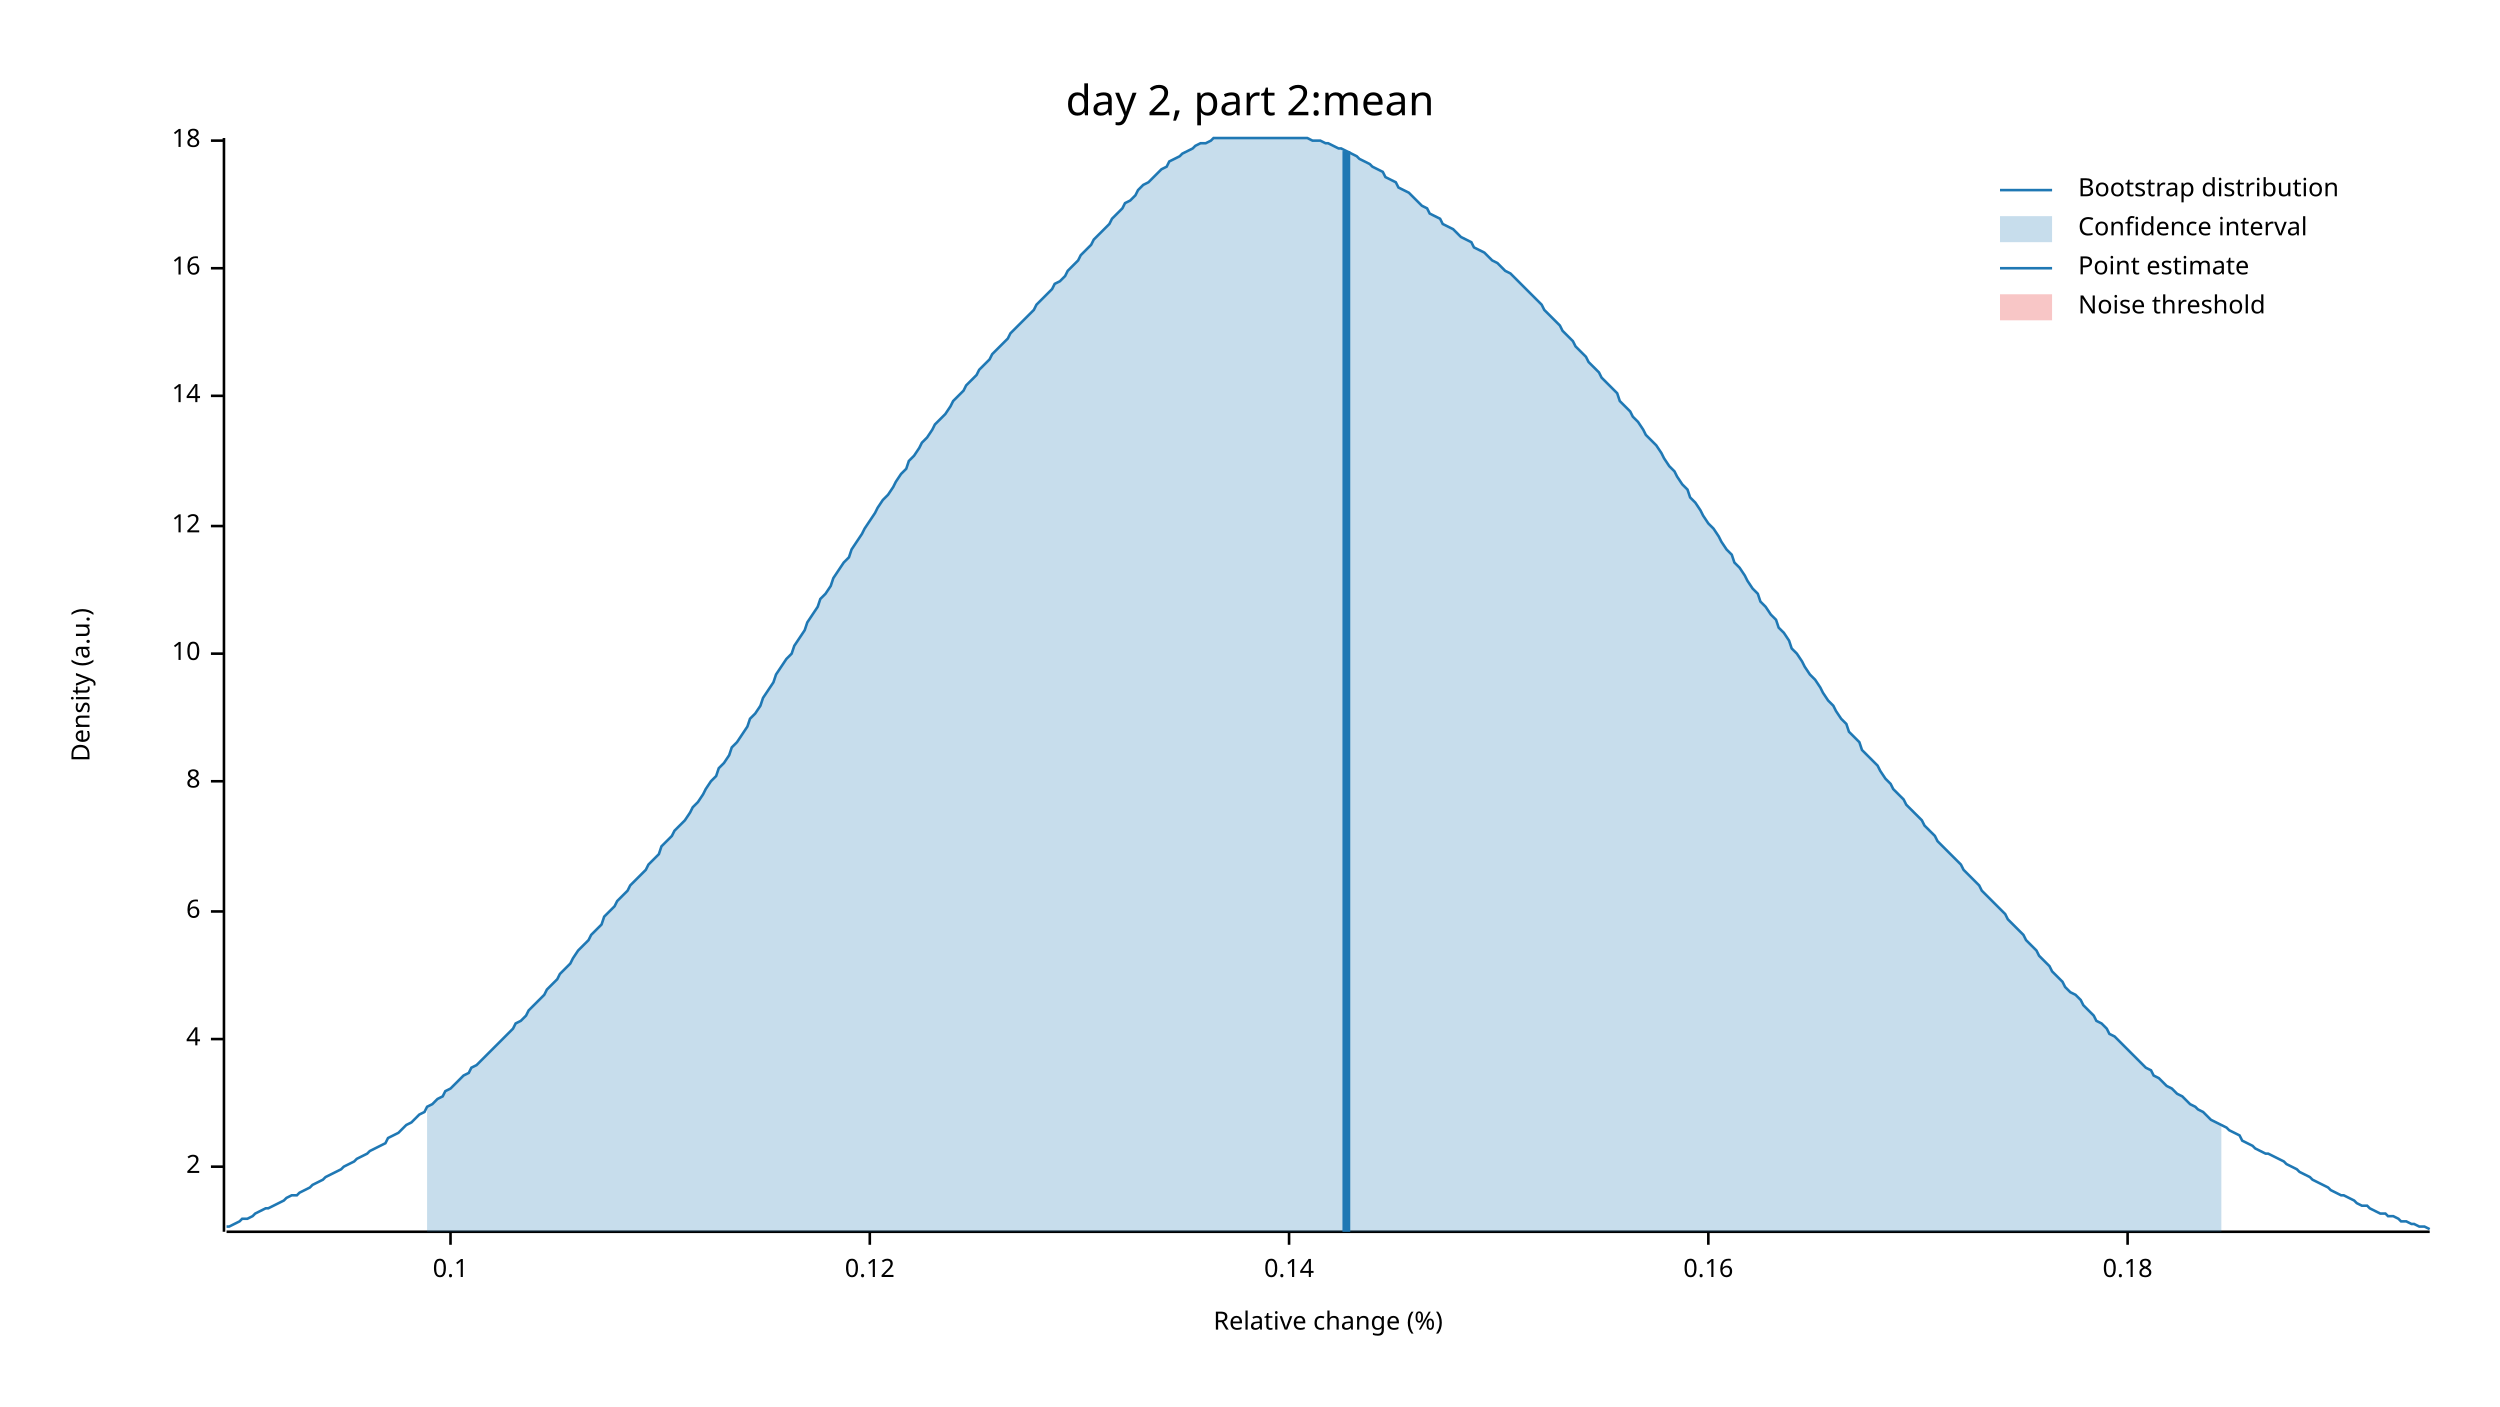
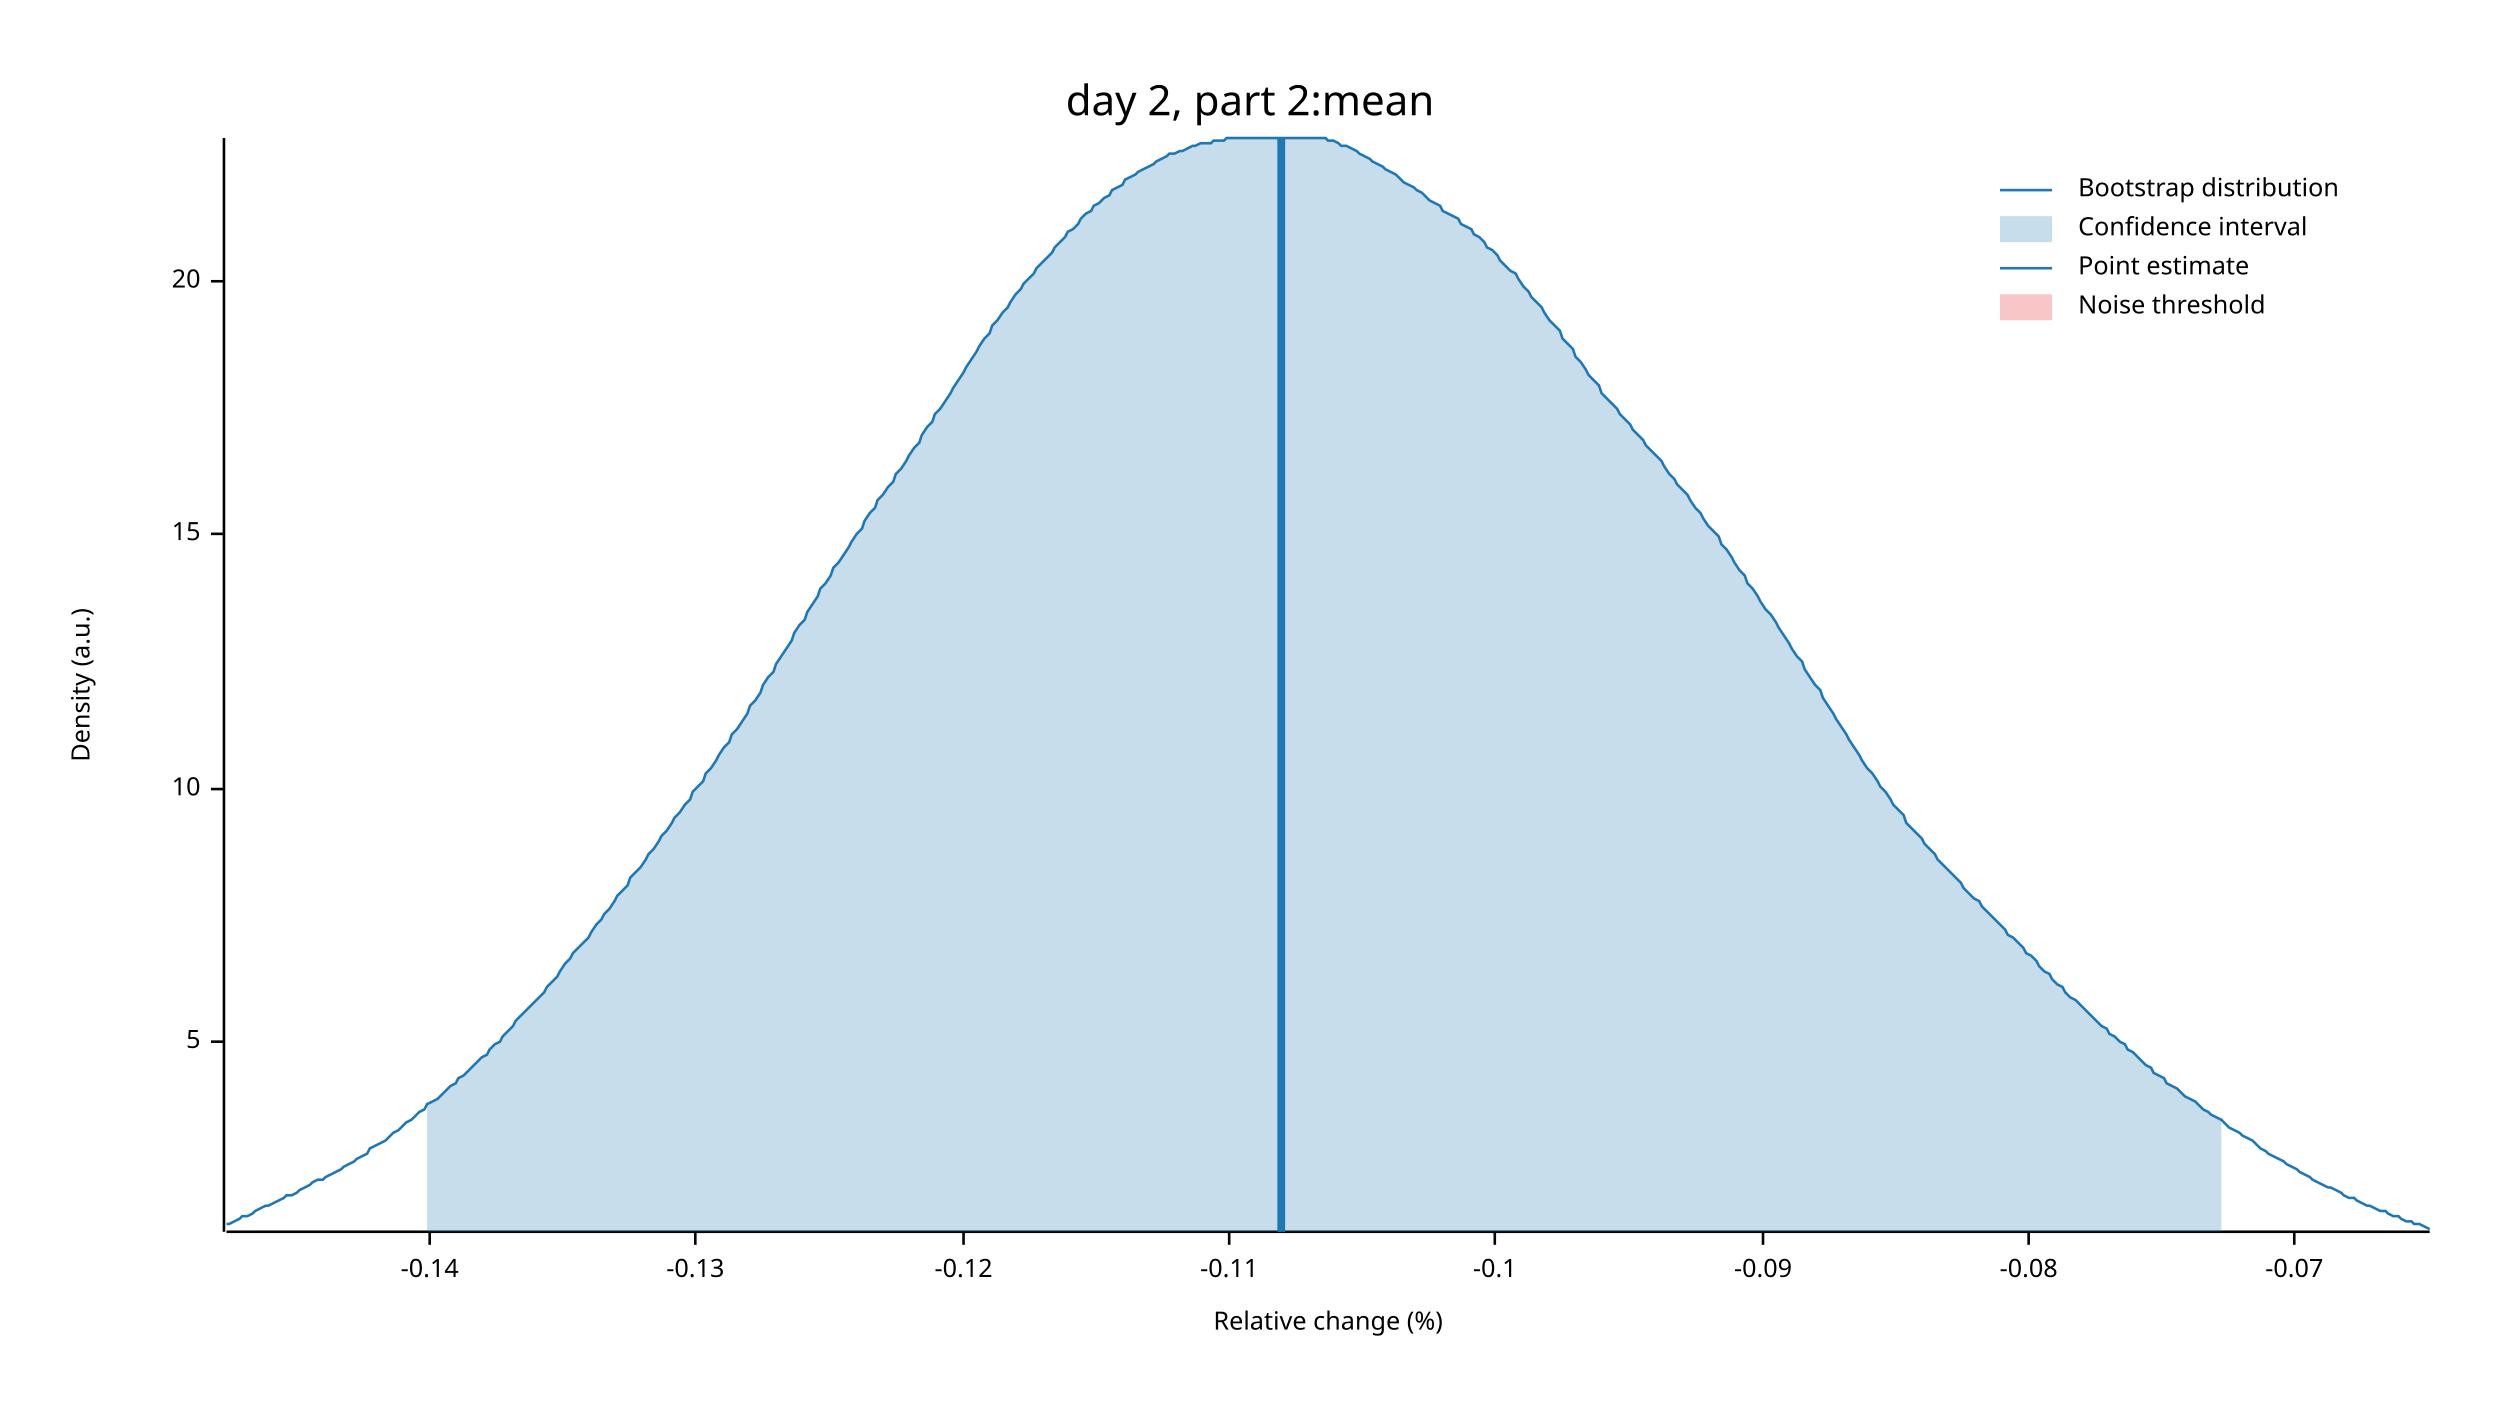
<svg xmlns="http://www.w3.org/2000/svg" width="960" height="540" viewBox="0 0 960 540">
  <text x="480" y="32" dy="0.76em" text-anchor="middle" font-family="sans-serif" font-size="16.129" opacity="1" fill="#000000">
day 2, part 2:mean
</text>
  <text x="27" y="263" dy="0.76em" text-anchor="middle" font-family="sans-serif" font-size="9.677" opacity="1" fill="#000000" transform="rotate(270, 27, 263)">
Density (a.u.)
</text>
  <text x="510" y="513" dy="-0.5ex" text-anchor="middle" font-family="sans-serif" font-size="9.677" opacity="1" fill="#000000">
Relative change (%)
</text>
  <polyline fill="none" opacity="1" stroke="#000000" stroke-width="1" points="86,53 86,473 " />
-   <text x="77" y="448" dy="0.5ex" text-anchor="end" font-family="sans-serif" font-size="9.677" opacity="1" fill="#000000">
- 2
+   <text x="77" y="400" dy="0.5ex" text-anchor="end" font-family="sans-serif" font-size="9.677" opacity="1" fill="#000000">
+ 5
</text>
-   <polyline fill="none" opacity="1" stroke="#000000" stroke-width="1" points="81,448 86,448 " />
-   <text x="77" y="399" dy="0.5ex" text-anchor="end" font-family="sans-serif" font-size="9.677" opacity="1" fill="#000000">
- 4
- </text>
-   <polyline fill="none" opacity="1" stroke="#000000" stroke-width="1" points="81,399 86,399 " />
-   <text x="77" y="350" dy="0.5ex" text-anchor="end" font-family="sans-serif" font-size="9.677" opacity="1" fill="#000000">
- 6
- </text>
-   <polyline fill="none" opacity="1" stroke="#000000" stroke-width="1" points="81,350 86,350 " />
-   <text x="77" y="300" dy="0.5ex" text-anchor="end" font-family="sans-serif" font-size="9.677" opacity="1" fill="#000000">
- 8
- </text>
-   <polyline fill="none" opacity="1" stroke="#000000" stroke-width="1" points="81,300 86,300 " />
-   <text x="77" y="251" dy="0.5ex" text-anchor="end" font-family="sans-serif" font-size="9.677" opacity="1" fill="#000000">
+   <polyline fill="none" opacity="1" stroke="#000000" stroke-width="1" points="81,400 86,400 " />
+   <text x="77" y="303" dy="0.5ex" text-anchor="end" font-family="sans-serif" font-size="9.677" opacity="1" fill="#000000">
10
</text>
-   <polyline fill="none" opacity="1" stroke="#000000" stroke-width="1" points="81,251 86,251 " />
-   <text x="77" y="202" dy="0.5ex" text-anchor="end" font-family="sans-serif" font-size="9.677" opacity="1" fill="#000000">
- 12
+   <polyline fill="none" opacity="1" stroke="#000000" stroke-width="1" points="81,303 86,303 " />
+   <text x="77" y="205" dy="0.5ex" text-anchor="end" font-family="sans-serif" font-size="9.677" opacity="1" fill="#000000">
+ 15
</text>
-   <polyline fill="none" opacity="1" stroke="#000000" stroke-width="1" points="81,202 86,202 " />
-   <text x="77" y="152" dy="0.5ex" text-anchor="end" font-family="sans-serif" font-size="9.677" opacity="1" fill="#000000">
- 14
+   <polyline fill="none" opacity="1" stroke="#000000" stroke-width="1" points="81,205 86,205 " />
+   <text x="77" y="108" dy="0.5ex" text-anchor="end" font-family="sans-serif" font-size="9.677" opacity="1" fill="#000000">
+ 20
</text>
-   <polyline fill="none" opacity="1" stroke="#000000" stroke-width="1" points="81,152 86,152 " />
-   <text x="77" y="103" dy="0.5ex" text-anchor="end" font-family="sans-serif" font-size="9.677" opacity="1" fill="#000000">
- 16
+   <polyline fill="none" opacity="1" stroke="#000000" stroke-width="1" points="81,108 86,108 " />
+   <polyline fill="none" opacity="1" stroke="#000000" stroke-width="1" points="87,473 933,473 " />
+   <text x="165" y="483" dy="0.76em" text-anchor="middle" font-family="sans-serif" font-size="9.677" opacity="1" fill="#000000">
+ -0.14
</text>
-   <polyline fill="none" opacity="1" stroke="#000000" stroke-width="1" points="81,103 86,103 " />
-   <text x="77" y="54" dy="0.5ex" text-anchor="end" font-family="sans-serif" font-size="9.677" opacity="1" fill="#000000">
- 18
+   <polyline fill="none" opacity="1" stroke="#000000" stroke-width="1" points="165,473 165,478 " />
+   <text x="267" y="483" dy="0.76em" text-anchor="middle" font-family="sans-serif" font-size="9.677" opacity="1" fill="#000000">
+ -0.13
</text>
-   <polyline fill="none" opacity="1" stroke="#000000" stroke-width="1" points="81,54 86,54 " />
-   <polyline fill="none" opacity="1" stroke="#000000" stroke-width="1" points="87,473 933,473 " />
-   <text x="173" y="483" dy="0.76em" text-anchor="middle" font-family="sans-serif" font-size="9.677" opacity="1" fill="#000000">
- 0.1
+   <polyline fill="none" opacity="1" stroke="#000000" stroke-width="1" points="267,473 267,478 " />
+   <text x="370" y="483" dy="0.76em" text-anchor="middle" font-family="sans-serif" font-size="9.677" opacity="1" fill="#000000">
+ -0.12
</text>
-   <polyline fill="none" opacity="1" stroke="#000000" stroke-width="1" points="173,473 173,478 " />
-   <text x="334" y="483" dy="0.76em" text-anchor="middle" font-family="sans-serif" font-size="9.677" opacity="1" fill="#000000">
- 0.12
+   <polyline fill="none" opacity="1" stroke="#000000" stroke-width="1" points="370,473 370,478 " />
+   <text x="472" y="483" dy="0.76em" text-anchor="middle" font-family="sans-serif" font-size="9.677" opacity="1" fill="#000000">
+ -0.11
</text>
-   <polyline fill="none" opacity="1" stroke="#000000" stroke-width="1" points="334,473 334,478 " />
-   <text x="495" y="483" dy="0.76em" text-anchor="middle" font-family="sans-serif" font-size="9.677" opacity="1" fill="#000000">
- 0.14
+   <polyline fill="none" opacity="1" stroke="#000000" stroke-width="1" points="472,473 472,478 " />
+   <text x="574" y="483" dy="0.76em" text-anchor="middle" font-family="sans-serif" font-size="9.677" opacity="1" fill="#000000">
+ -0.1
</text>
-   <polyline fill="none" opacity="1" stroke="#000000" stroke-width="1" points="495,473 495,478 " />
-   <text x="656" y="483" dy="0.76em" text-anchor="middle" font-family="sans-serif" font-size="9.677" opacity="1" fill="#000000">
- 0.16
+   <polyline fill="none" opacity="1" stroke="#000000" stroke-width="1" points="574,473 574,478 " />
+   <text x="677" y="483" dy="0.76em" text-anchor="middle" font-family="sans-serif" font-size="9.677" opacity="1" fill="#000000">
+ -0.09
</text>
-   <polyline fill="none" opacity="1" stroke="#000000" stroke-width="1" points="656,473 656,478 " />
-   <text x="817" y="483" dy="0.76em" text-anchor="middle" font-family="sans-serif" font-size="9.677" opacity="1" fill="#000000">
- 0.18
+   <polyline fill="none" opacity="1" stroke="#000000" stroke-width="1" points="677,473 677,478 " />
+   <text x="779" y="483" dy="0.76em" text-anchor="middle" font-family="sans-serif" font-size="9.677" opacity="1" fill="#000000">
+ -0.08
</text>
-   <polyline fill="none" opacity="1" stroke="#000000" stroke-width="1" points="817,473 817,478 " />
-   <polyline fill="none" opacity="1" stroke="#1F78B4" stroke-width="1" points="87,471 88,471 90,470 92,469 93,468 95,468 97,467 98,466 100,465 102,464 103,464 105,463 107,462 109,461 110,460 112,459 114,459 115,458 117,457 119,456 120,455 122,454 124,453 125,452 127,451 129,450 131,449 132,448 134,447 136,446 137,445 139,444 141,443 142,442 144,441 146,440 148,439 149,437 151,436 153,435 154,434 156,432 158,431 159,430 161,428 163,427 164,425 166,424 168,422 170,421 171,419 173,418 175,416 176,415 178,413 180,412 181,410 183,409 185,407 187,405 188,404 190,402 192,400 193,399 195,397 197,395 198,393 200,392 202,390 203,388 205,386 207,384 209,382 210,380 212,378 214,376 215,374 217,372 219,370 220,368 222,365 224,363 226,361 227,359 229,357 231,355 232,352 234,350 236,348 237,346 239,344 241,342 242,340 244,338 246,336 248,334 249,332 251,330 253,328 254,325 256,323 258,321 259,319 261,317 263,315 265,312 266,310 268,308 270,305 271,303 273,300 275,298 276,295 278,293 280,290 281,287 283,285 285,282 287,279 288,276 290,274 292,271 293,268 295,265 297,262 298,259 300,256 302,253 304,251 305,248 307,245 309,242 310,239 312,236 314,233 315,230 317,228 319,225 320,222 322,219 324,216 326,214 327,211 329,208 331,205 332,203 334,200 336,197 337,195 339,192 341,190 343,187 344,185 346,182 348,180 349,177 351,175 353,172 354,170 356,168 358,165 359,163 361,161 363,159 365,156 366,154 368,152 370,150 371,148 373,146 375,144 376,142 378,140 380,138 381,136 383,134 385,132 387,130 388,128 390,126 392,124 393,123 395,121 397,119 398,117 400,115 402,113 404,111 405,109 407,108 409,106 410,104 412,102 414,100 415,98 417,96 419,94 420,92 422,90 424,88 426,86 427,84 429,82 431,80 432,78 434,77 436,75 437,73 439,71 441,70 443,68 444,67 446,65 448,64 449,62 451,61 453,60 454,59 456,58 458,57 459,56 461,55 463,55 465,54 466,53 468,53 470,53 471,53 473,53 475,53 476,53 478,53 480,53 482,53 483,53 485,53 487,53 488,53 490,53 492,53 493,53 495,53 497,53 498,53 500,53 502,53 504,54 505,54 507,54 509,55 510,55 512,56 514,57 515,57 517,58 519,59 521,60 522,61 524,62 526,63 527,64 529,65 531,66 532,68 534,69 536,70 537,72 539,73 541,74 543,76 544,77 546,79 548,80 549,82 551,83 553,84 554,86 556,87 558,88 560,90 561,91 563,92 565,93 566,95 568,96 570,97 571,98 573,100 575,101 576,102 578,104 580,105 582,107 583,108 585,110 587,112 588,113 590,115 592,117 593,119 595,121 597,123 599,125 600,127 602,129 604,131 605,133 607,135 609,137 610,139 612,141 614,143 615,145 617,147 619,149 621,151 622,154 624,156 626,158 627,160 629,162 631,165 632,167 634,169 636,171 638,174 639,176 641,179 643,181 644,183 646,186 648,188 649,191 651,193 653,196 654,198 656,201 658,203 660,206 661,208 663,211 665,213 666,216 668,218 670,221 671,223 673,226 675,228 676,231 678,233 680,236 682,238 683,241 685,243 687,246 688,249 690,251 692,254 693,256 695,259 697,261 699,264 700,266 702,269 704,271 705,273 707,276 709,278 710,281 712,283 714,285 715,288 717,290 719,292 721,294 722,296 724,299 726,301 727,303 729,305 731,307 732,309 734,311 736,313 738,315 739,317 741,319 743,321 744,323 746,325 748,327 749,328 751,330 753,332 754,334 756,336 758,338 760,340 761,342 763,344 765,346 766,347 768,349 770,351 771,353 773,355 775,357 777,359 778,361 780,363 782,365 783,367 785,369 787,371 788,373 790,375 792,377 793,379 795,381 797,382 799,384 800,386 802,388 804,390 805,392 807,393 809,395 810,397 812,398 814,400 816,402 817,403 819,405 821,407 822,408 824,410 826,411 827,413 829,414 831,416 832,417 834,418 836,420 838,421 839,422 841,424 843,425 844,426 846,427 848,429 849,430 851,431 853,432 855,433 856,434 858,435 860,436 861,438 863,439 865,440 866,441 868,442 870,443 871,443 873,444 875,445 877,446 878,447 880,448 882,449 883,450 885,451 887,452 888,453 890,454 892,455 894,456 895,457 897,458 899,459 900,459 902,460 904,461 905,462 907,463 909,463 910,464 912,465 914,466 916,466 917,467 919,467 921,468 922,469 924,469 926,470 927,470 929,471 931,471 933,472 " />
-   <polygon opacity="0.25" fill="#1F78B4" points="164,425 166,424 168,422 170,421 171,419 173,418 175,416 176,415 178,413 180,412 181,410 183,409 185,407 187,405 188,404 190,402 192,400 193,399 195,397 197,395 198,393 200,392 202,390 203,388 205,386 207,384 209,382 210,380 212,378 214,376 215,374 217,372 219,370 220,368 222,365 224,363 226,361 227,359 229,357 231,355 232,352 234,350 236,348 237,346 239,344 241,342 242,340 244,338 246,336 248,334 249,332 251,330 253,328 254,325 256,323 258,321 259,319 261,317 263,315 265,312 266,310 268,308 270,305 271,303 273,300 275,298 276,295 278,293 280,290 281,287 283,285 285,282 287,279 288,276 290,274 292,271 293,268 295,265 297,262 298,259 300,256 302,253 304,251 305,248 307,245 309,242 310,239 312,236 314,233 315,230 317,228 319,225 320,222 322,219 324,216 326,214 327,211 329,208 331,205 332,203 334,200 336,197 337,195 339,192 341,190 343,187 344,185 346,182 348,180 349,177 351,175 353,172 354,170 356,168 358,165 359,163 361,161 363,159 365,156 366,154 368,152 370,150 371,148 373,146 375,144 376,142 378,140 380,138 381,136 383,134 385,132 387,130 388,128 390,126 392,124 393,123 395,121 397,119 398,117 400,115 402,113 404,111 405,109 407,108 409,106 410,104 412,102 414,100 415,98 417,96 419,94 420,92 422,90 424,88 426,86 427,84 429,82 431,80 432,78 434,77 436,75 437,73 439,71 441,70 443,68 444,67 446,65 448,64 449,62 451,61 453,60 454,59 456,58 458,57 459,56 461,55 463,55 465,54 466,53 468,53 470,53 471,53 473,53 475,53 476,53 478,53 480,53 482,53 483,53 485,53 487,53 488,53 490,53 492,53 493,53 495,53 497,53 498,53 500,53 502,53 504,54 505,54 507,54 509,55 510,55 512,56 514,57 515,57 517,58 519,59 521,60 522,61 524,62 526,63 527,64 529,65 531,66 532,68 534,69 536,70 537,72 539,73 541,74 543,76 544,77 546,79 548,80 549,82 551,83 553,84 554,86 556,87 558,88 560,90 561,91 563,92 565,93 566,95 568,96 570,97 571,98 573,100 575,101 576,102 578,104 580,105 582,107 583,108 585,110 587,112 588,113 590,115 592,117 593,119 595,121 597,123 599,125 600,127 602,129 604,131 605,133 607,135 609,137 610,139 612,141 614,143 615,145 617,147 619,149 621,151 622,154 624,156 626,158 627,160 629,162 631,165 632,167 634,169 636,171 638,174 639,176 641,179 643,181 644,183 646,186 648,188 649,191 651,193 653,196 654,198 656,201 658,203 660,206 661,208 663,211 665,213 666,216 668,218 670,221 671,223 673,226 675,228 676,231 678,233 680,236 682,238 683,241 685,243 687,246 688,249 690,251 692,254 693,256 695,259 697,261 699,264 700,266 702,269 704,271 705,273 707,276 709,278 710,281 712,283 714,285 715,288 717,290 719,292 721,294 722,296 724,299 726,301 727,303 729,305 731,307 732,309 734,311 736,313 738,315 739,317 741,319 743,321 744,323 746,325 748,327 749,328 751,330 753,332 754,334 756,336 758,338 760,340 761,342 763,344 765,346 766,347 768,349 770,351 771,353 773,355 775,357 777,359 778,361 780,363 782,365 783,367 785,369 787,371 788,373 790,375 792,377 793,379 795,381 797,382 799,384 800,386 802,388 804,390 805,392 807,393 809,395 810,397 812,398 814,400 816,402 817,403 819,405 821,407 822,408 824,410 826,411 827,413 829,414 831,416 832,417 834,418 836,420 838,421 839,422 841,424 843,425 844,426 846,427 848,429 849,430 851,431 853,432 853,473 164,473 " />
-   <polyline fill="none" opacity="1" stroke="#1F78B4" stroke-width="3" points="517,473 517,58 " />
+   <polyline fill="none" opacity="1" stroke="#000000" stroke-width="1" points="779,473 779,478 " />
+   <text x="881" y="483" dy="0.76em" text-anchor="middle" font-family="sans-serif" font-size="9.677" opacity="1" fill="#000000">
+ -0.07
+ </text>
+   <polyline fill="none" opacity="1" stroke="#000000" stroke-width="1" points="881,473 881,478 " />
+   <polyline fill="none" opacity="1" stroke="#1F78B4" stroke-width="1" points="87,470 88,470 90,469 92,468 93,467 95,467 97,466 98,465 100,464 102,463 103,463 105,462 107,461 109,460 110,459 112,459 114,458 115,457 117,456 119,455 120,454 122,453 124,453 125,452 127,451 129,450 131,449 132,448 134,447 136,446 137,445 139,444 141,443 142,441 144,440 146,439 148,438 149,437 151,435 153,434 154,433 156,431 158,430 159,429 161,427 163,426 164,424 166,423 168,422 170,420 171,419 173,417 175,416 176,414 178,413 180,411 181,410 183,408 185,406 187,405 188,403 190,401 192,400 193,398 195,396 197,394 198,392 200,390 202,388 203,387 205,385 207,383 209,381 210,379 212,377 214,375 215,373 217,370 219,368 220,366 222,364 224,362 226,360 227,358 229,355 231,353 232,351 234,349 236,346 237,344 239,342 241,340 242,337 244,335 246,333 248,330 249,328 251,326 253,323 254,321 256,319 258,316 259,314 261,312 263,309 265,307 266,304 268,302 270,300 271,297 273,295 275,292 276,290 278,287 280,285 281,282 283,280 285,277 287,274 288,271 290,269 292,266 293,263 295,260 297,258 298,255 300,252 302,249 304,246 305,243 307,240 309,238 310,235 312,232 314,229 315,226 317,224 319,221 320,218 322,216 324,213 326,210 327,208 329,205 331,203 332,200 334,197 336,195 337,192 339,190 341,187 343,185 344,182 346,180 348,177 349,175 351,172 353,170 354,167 356,164 358,162 359,159 361,157 363,154 365,151 366,149 368,146 370,143 371,141 373,138 375,135 376,133 378,130 380,128 381,125 383,123 385,120 387,118 388,116 390,113 392,111 393,109 395,107 397,105 398,103 400,101 402,99 404,97 405,95 407,93 409,91 410,89 412,88 414,86 415,84 417,82 419,81 420,79 422,78 424,76 426,75 427,73 429,72 431,71 432,69 434,68 436,67 437,66 439,65 441,64 443,63 444,62 446,61 448,60 449,59 451,59 453,58 454,58 456,57 458,56 459,56 461,55 463,55 465,55 466,54 468,54 470,54 471,53 473,53 475,53 476,53 478,53 480,53 482,53 483,53 485,53 487,53 488,53 490,53 492,53 493,53 495,53 497,53 498,53 500,53 502,53 504,53 505,53 507,53 509,53 510,54 512,54 514,55 515,56 517,56 519,57 521,58 522,59 524,60 526,61 527,62 529,63 531,64 532,65 534,66 536,67 537,68 539,70 541,71 543,72 544,73 546,74 548,76 549,77 551,78 553,79 554,81 556,82 558,83 560,84 561,86 563,87 565,88 566,90 568,91 570,93 571,95 573,96 575,98 576,100 578,102 580,104 582,105 583,107 585,110 587,112 588,114 590,116 592,118 593,120 595,123 597,125 599,127 600,130 602,132 604,134 605,137 607,139 609,142 610,144 612,146 614,148 615,151 617,153 619,155 621,157 622,159 624,161 626,163 627,165 629,167 631,169 632,171 634,173 636,175 638,177 639,179 641,182 643,184 644,186 646,188 648,190 649,192 651,195 653,197 654,199 656,202 658,204 660,206 661,209 663,211 665,214 666,216 668,219 670,221 671,224 673,226 675,229 676,231 678,234 680,236 682,239 683,241 685,244 687,247 688,249 690,252 692,254 693,257 695,260 697,263 699,265 700,268 702,271 704,274 705,276 707,279 709,282 710,284 712,287 714,290 715,292 717,295 719,297 721,300 722,302 724,304 726,307 727,309 729,311 731,313 732,316 734,318 736,320 738,322 739,324 741,326 743,328 744,330 746,332 748,334 749,335 751,337 753,339 754,341 756,343 758,345 760,346 761,348 763,350 765,352 766,353 768,355 770,357 771,359 773,360 775,362 777,364 778,366 780,367 782,369 783,371 785,373 787,374 788,376 790,378 792,379 793,381 795,383 797,384 799,386 800,387 802,389 804,391 805,392 807,394 809,395 810,397 812,398 814,400 816,401 817,403 819,404 821,406 822,407 824,409 826,410 827,412 829,413 831,414 832,416 834,417 836,418 838,420 839,421 841,422 843,423 844,424 846,426 848,427 849,428 851,429 853,430 855,432 856,433 858,434 860,435 861,436 863,437 865,438 866,439 868,441 870,442 871,443 873,444 875,445 877,446 878,447 880,448 882,449 883,450 885,451 887,452 888,453 890,454 892,455 894,456 895,456 897,457 899,458 900,459 902,460 904,460 905,461 907,462 909,463 910,463 912,464 914,465 916,465 917,466 919,467 921,467 922,468 924,469 926,469 927,470 929,470 931,471 933,472 " />
+   <polygon opacity="0.25" fill="#1F78B4" points="164,424 166,423 168,422 170,420 171,419 173,417 175,416 176,414 178,413 180,411 181,410 183,408 185,406 187,405 188,403 190,401 192,400 193,398 195,396 197,394 198,392 200,390 202,388 203,387 205,385 207,383 209,381 210,379 212,377 214,375 215,373 217,370 219,368 220,366 222,364 224,362 226,360 227,358 229,355 231,353 232,351 234,349 236,346 237,344 239,342 241,340 242,337 244,335 246,333 248,330 249,328 251,326 253,323 254,321 256,319 258,316 259,314 261,312 263,309 265,307 266,304 268,302 270,300 271,297 273,295 275,292 276,290 278,287 280,285 281,282 283,280 285,277 287,274 288,271 290,269 292,266 293,263 295,260 297,258 298,255 300,252 302,249 304,246 305,243 307,240 309,238 310,235 312,232 314,229 315,226 317,224 319,221 320,218 322,216 324,213 326,210 327,208 329,205 331,203 332,200 334,197 336,195 337,192 339,190 341,187 343,185 344,182 346,180 348,177 349,175 351,172 353,170 354,167 356,164 358,162 359,159 361,157 363,154 365,151 366,149 368,146 370,143 371,141 373,138 375,135 376,133 378,130 380,128 381,125 383,123 385,120 387,118 388,116 390,113 392,111 393,109 395,107 397,105 398,103 400,101 402,99 404,97 405,95 407,93 409,91 410,89 412,88 414,86 415,84 417,82 419,81 420,79 422,78 424,76 426,75 427,73 429,72 431,71 432,69 434,68 436,67 437,66 439,65 441,64 443,63 444,62 446,61 448,60 449,59 451,59 453,58 454,58 456,57 458,56 459,56 461,55 463,55 465,55 466,54 468,54 470,54 471,53 473,53 475,53 476,53 478,53 480,53 482,53 483,53 485,53 487,53 488,53 490,53 492,53 493,53 495,53 497,53 498,53 500,53 502,53 504,53 505,53 507,53 509,53 510,54 512,54 514,55 515,56 517,56 519,57 521,58 522,59 524,60 526,61 527,62 529,63 531,64 532,65 534,66 536,67 537,68 539,70 541,71 543,72 544,73 546,74 548,76 549,77 551,78 553,79 554,81 556,82 558,83 560,84 561,86 563,87 565,88 566,90 568,91 570,93 571,95 573,96 575,98 576,100 578,102 580,104 582,105 583,107 585,110 587,112 588,114 590,116 592,118 593,120 595,123 597,125 599,127 600,130 602,132 604,134 605,137 607,139 609,142 610,144 612,146 614,148 615,151 617,153 619,155 621,157 622,159 624,161 626,163 627,165 629,167 631,169 632,171 634,173 636,175 638,177 639,179 641,182 643,184 644,186 646,188 648,190 649,192 651,195 653,197 654,199 656,202 658,204 660,206 661,209 663,211 665,214 666,216 668,219 670,221 671,224 673,226 675,229 676,231 678,234 680,236 682,239 683,241 685,244 687,247 688,249 690,252 692,254 693,257 695,260 697,263 699,265 700,268 702,271 704,274 705,276 707,279 709,282 710,284 712,287 714,290 715,292 717,295 719,297 721,300 722,302 724,304 726,307 727,309 729,311 731,313 732,316 734,318 736,320 738,322 739,324 741,326 743,328 744,330 746,332 748,334 749,335 751,337 753,339 754,341 756,343 758,345 760,346 761,348 763,350 765,352 766,353 768,355 770,357 771,359 773,360 775,362 777,364 778,366 780,367 782,369 783,371 785,373 787,374 788,376 790,378 792,379 793,381 795,383 797,384 799,386 800,387 802,389 804,391 805,392 807,394 809,395 810,397 812,398 814,400 816,401 817,403 819,404 821,406 822,407 824,409 826,410 827,412 829,413 831,414 832,416 834,417 836,418 838,420 839,421 841,422 843,423 844,424 846,426 848,427 849,428 851,429 853,430 853,473 164,473 " />
+   <polyline fill="none" opacity="1" stroke="#1F78B4" stroke-width="3" points="492,473 492,53 " />
  <rect x="510" y="53" width="0" height="419" opacity="0.1" fill="#E31A1C" stroke="none" />
  <text x="798" y="68" dy="0.76em" text-anchor="start" font-family="sans-serif" font-size="9.677" opacity="1" fill="#000000">
Bootstrap distribution
</text>
  <text x="798" y="83" dy="0.76em" text-anchor="start" font-family="sans-serif" font-size="9.677" opacity="1" fill="#000000">
Confidence interval
</text>
  <text x="798" y="98" dy="0.76em" text-anchor="start" font-family="sans-serif" font-size="9.677" opacity="1" fill="#000000">
Point estimate
</text>
  <text x="798" y="113" dy="0.76em" text-anchor="start" font-family="sans-serif" font-size="9.677" opacity="1" fill="#000000">
Noise threshold
</text>
  <polyline fill="none" opacity="1" stroke="#1F78B4" stroke-width="1" points="768,73 788,73 " />
  <rect x="768" y="83" width="20" height="10" opacity="0.25" fill="#1F78B4" stroke="none" />
  <polyline fill="none" opacity="1" stroke="#1F78B4" stroke-width="1" points="768,103 788,103 " />
  <rect x="768" y="113" width="20" height="10" opacity="0.25" fill="#E31A1C" stroke="none" />
</svg>
